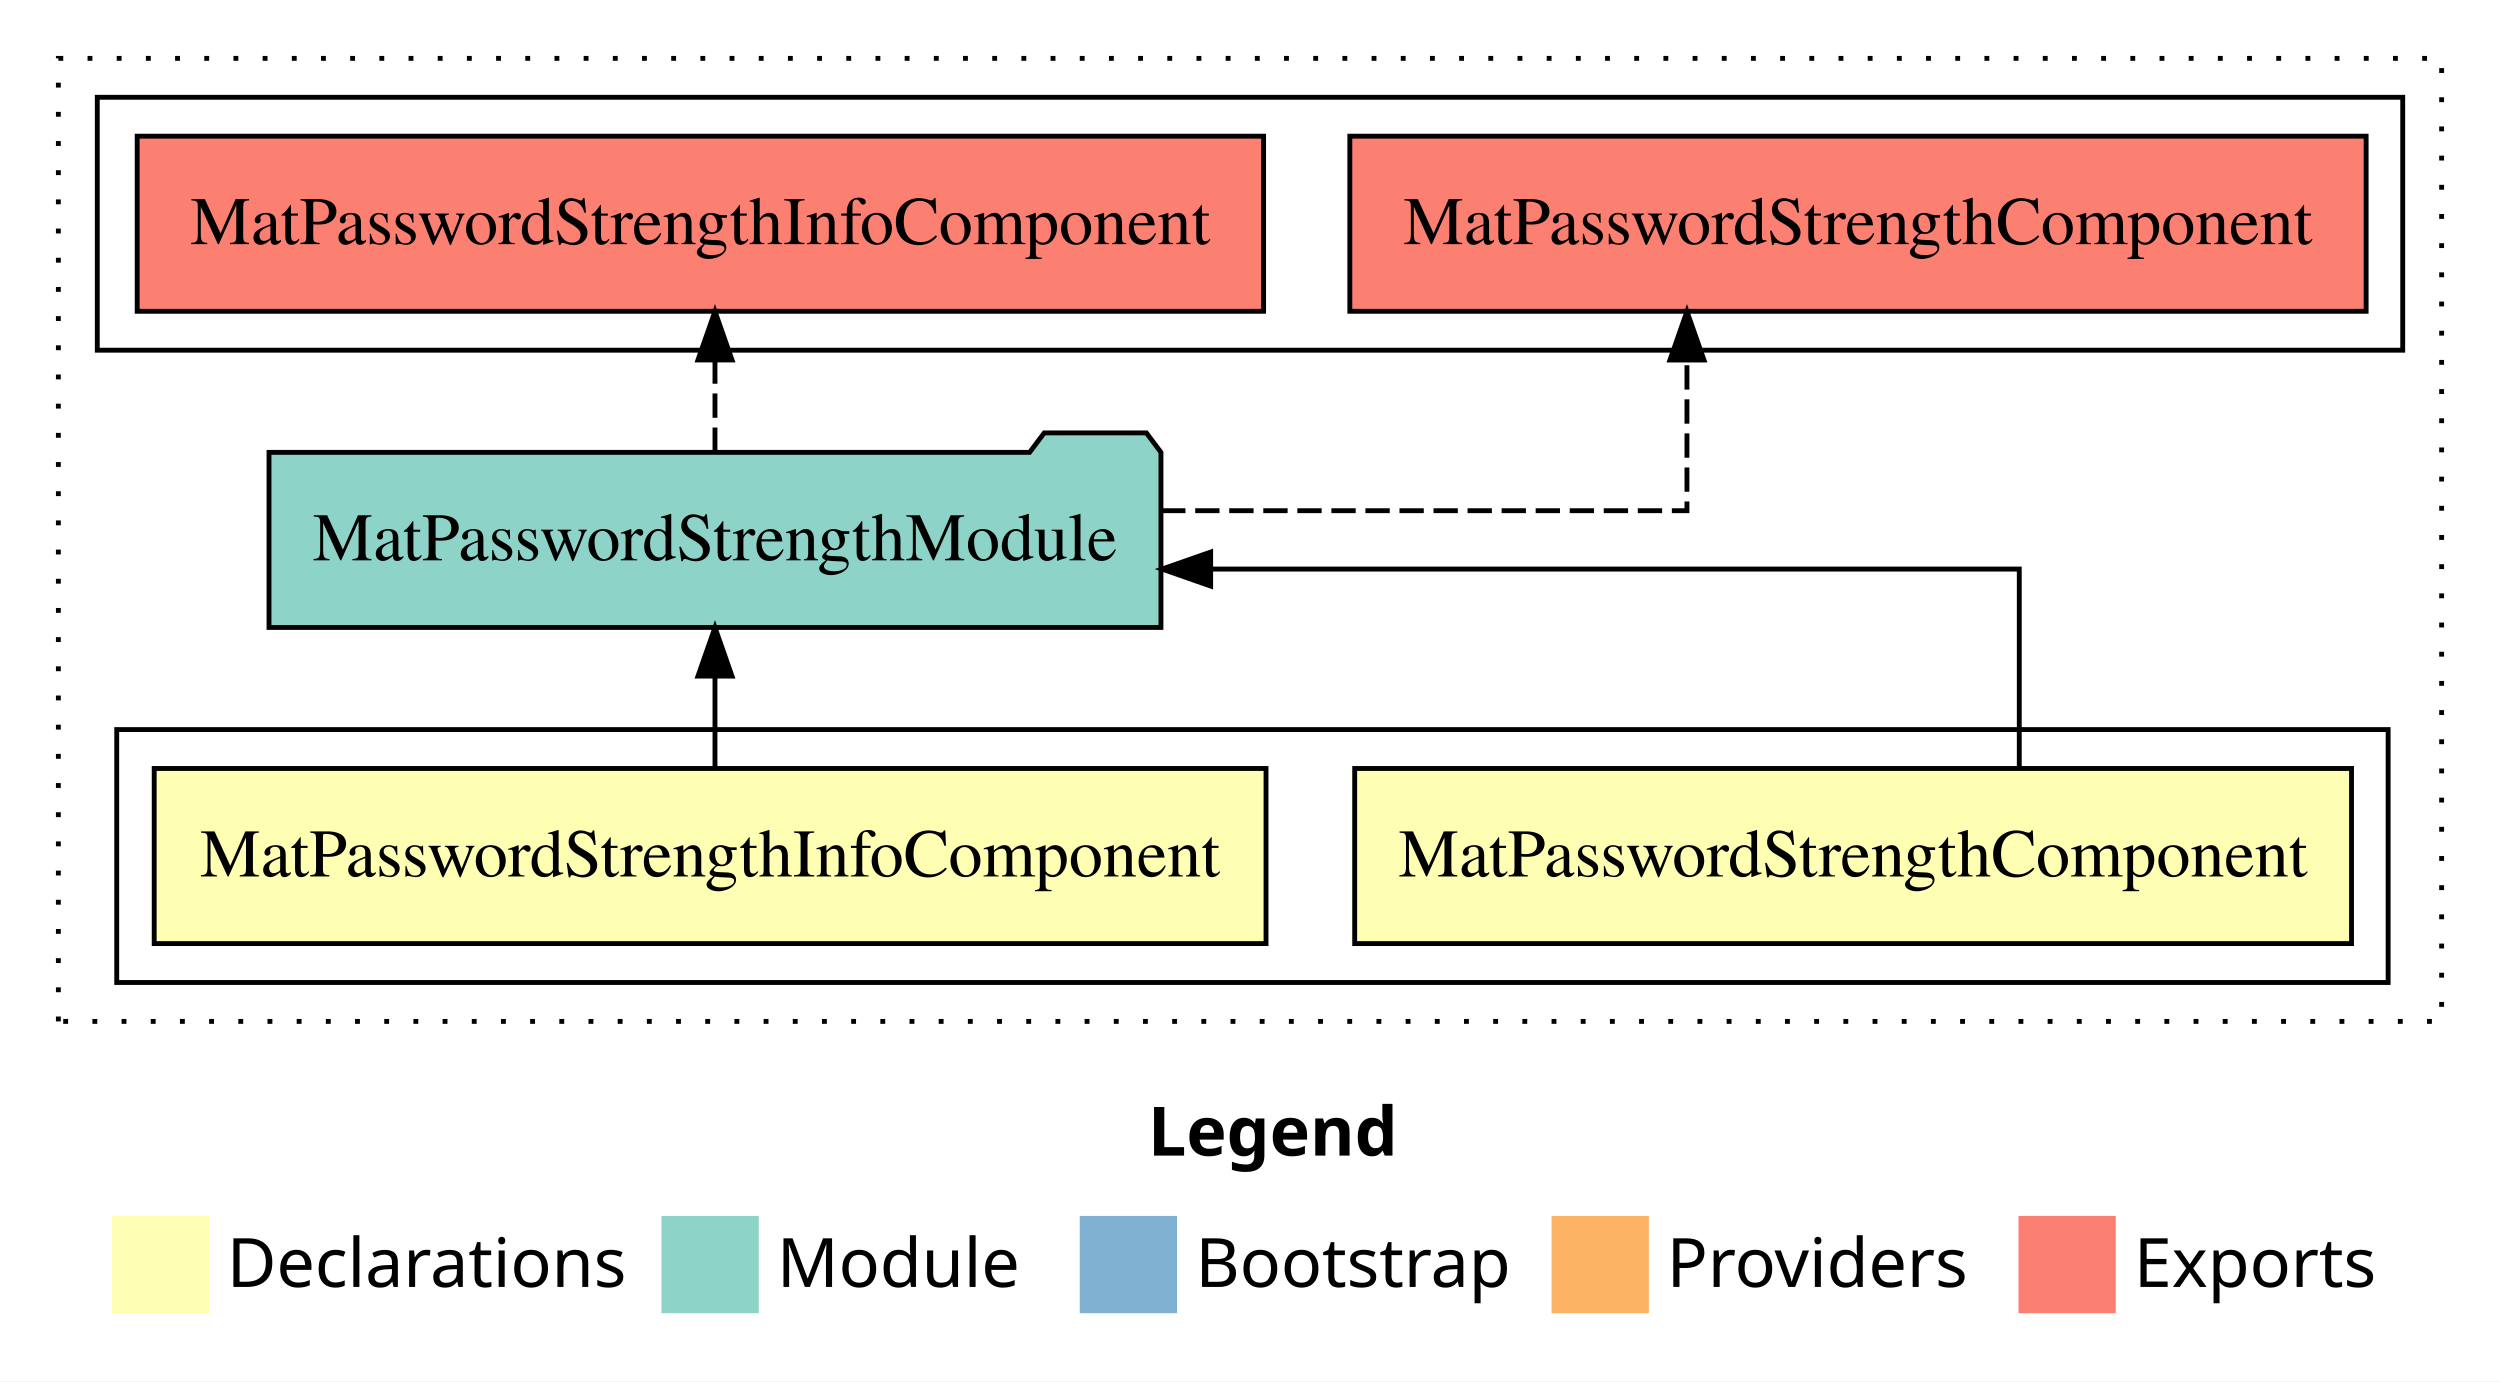
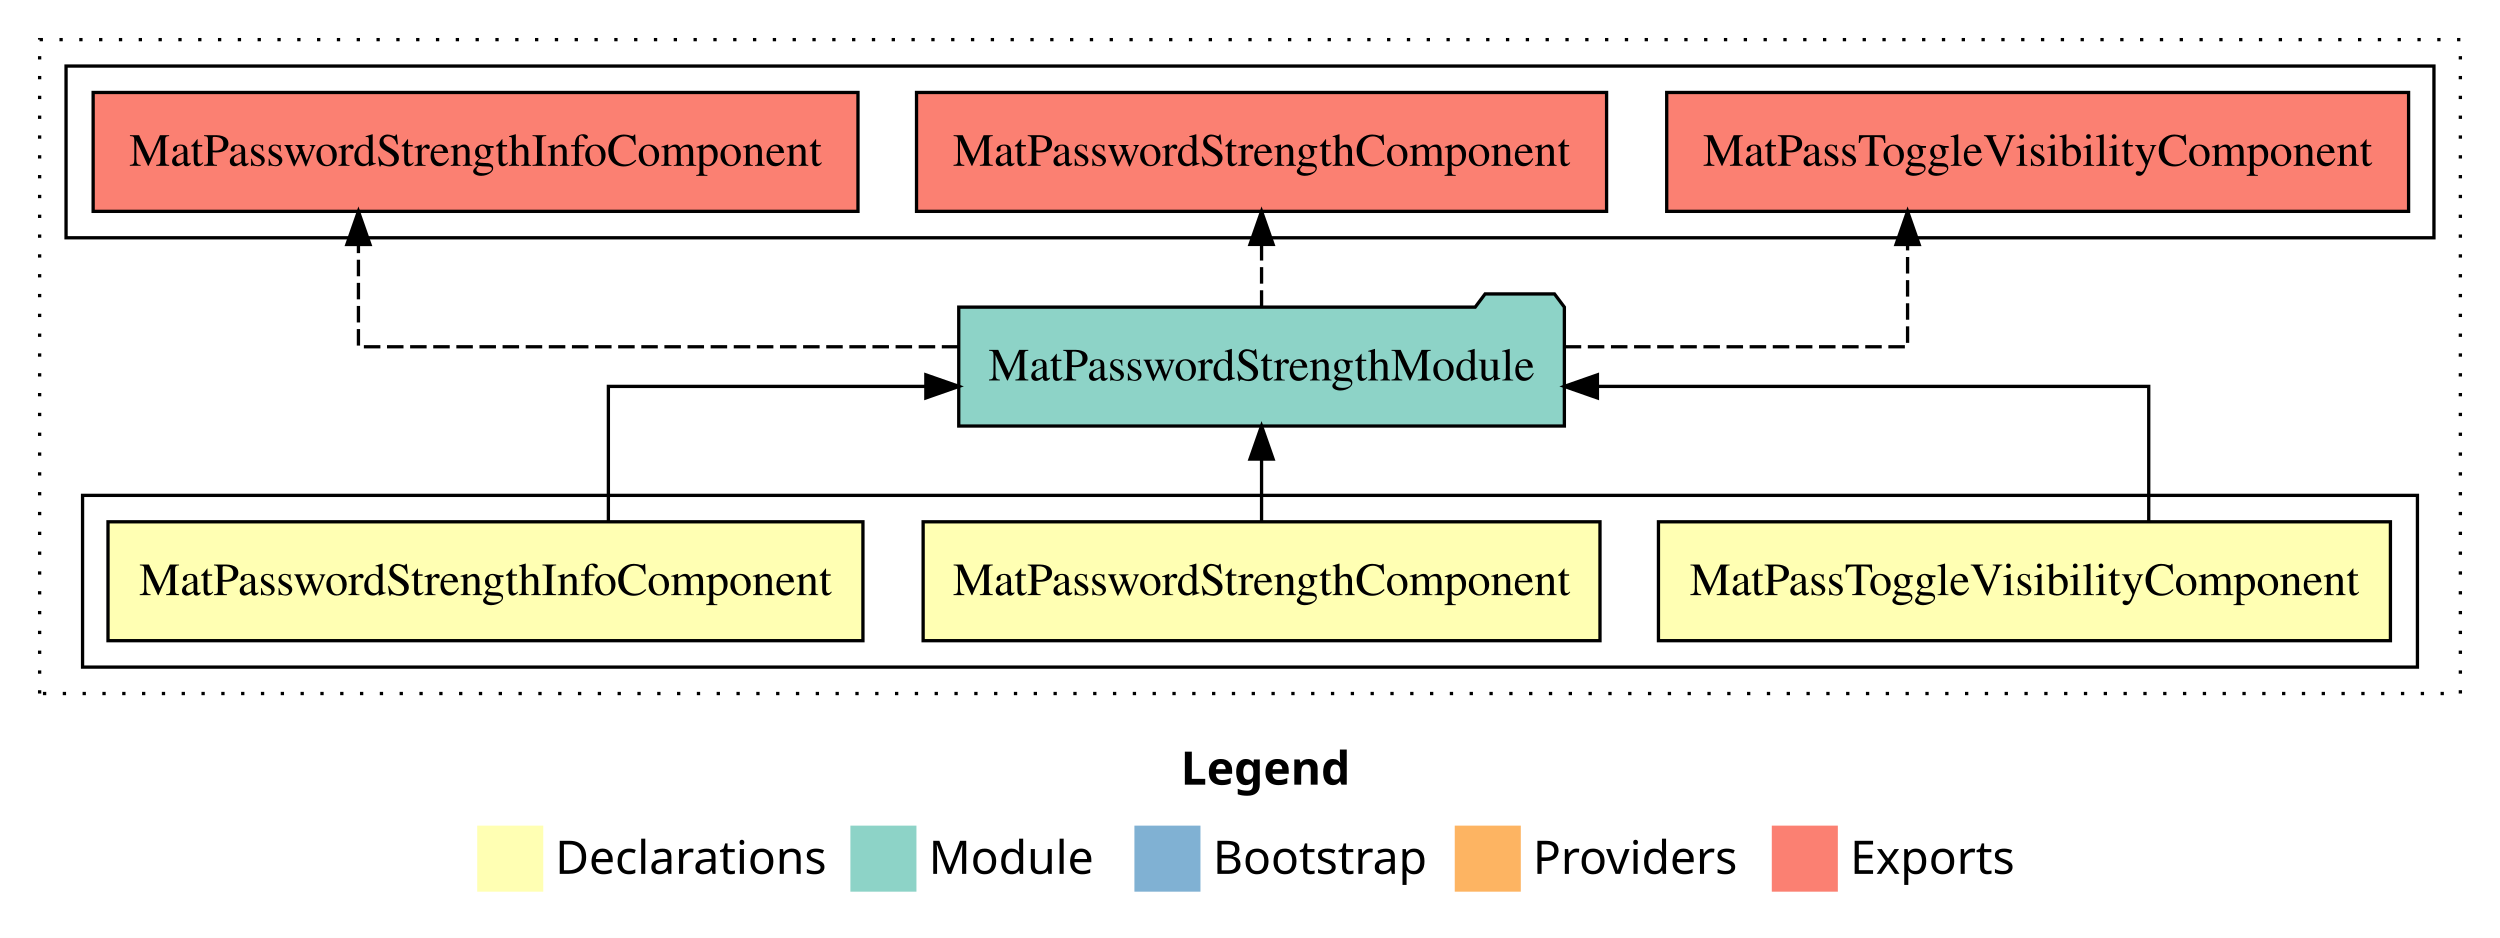
- <svg xmlns="http://www.w3.org/2000/svg" width="514pt" height="284pt" viewBox="0.00 0.00 514.00 284.00">
+ <svg xmlns="http://www.w3.org/2000/svg" width="757pt" height="284pt" viewBox="0.00 0.00 757.00 284.00">
  <g id="graph0" class="graph" transform="scale(1 1) rotate(0) translate(4 280)">
-     <polygon fill="#ffffff" stroke="transparent" points="-4,4 -4,-280 510,-280 510,4 -4,4" />
-     <text text-anchor="start" x="232.009" y="-42.4" font-family="sans-serif" font-weight="bold" font-size="14.00" fill="#000000">Legend</text>
-     <polygon fill="#ffffb3" stroke="transparent" points="19,-10 19,-30 39,-30 39,-10 19,-10" />
-     <text text-anchor="start" x="42.629" y="-15.4" font-family="sans-serif" font-size="14.00" fill="#000000">  Declarations</text>
-     <polygon fill="#8dd3c7" stroke="transparent" points="132,-10 132,-30 152,-30 152,-10 132,-10" />
-     <text text-anchor="start" x="155.725" y="-15.4" font-family="sans-serif" font-size="14.00" fill="#000000">  Module</text>
-     <polygon fill="#80b1d3" stroke="transparent" points="218,-10 218,-30 238,-30 238,-10 218,-10" />
-     <text text-anchor="start" x="241.781" y="-15.4" font-family="sans-serif" font-size="14.00" fill="#000000">  Bootstrap</text>
-     <polygon fill="#fdb462" stroke="transparent" points="315,-10 315,-30 335,-30 335,-10 315,-10" />
-     <text text-anchor="start" x="338.673" y="-15.4" font-family="sans-serif" font-size="14.00" fill="#000000">  Providers</text>
-     <polygon fill="#fb8072" stroke="transparent" points="411,-10 411,-30 431,-30 431,-10 411,-10" />
-     <text text-anchor="start" x="434.726" y="-15.4" font-family="sans-serif" font-size="14.00" fill="#000000">  Exports</text>
+     <polygon fill="#ffffff" stroke="transparent" points="-4,4 -4,-280 753,-280 753,4 -4,4" />
+     <text text-anchor="start" x="353.509" y="-42.4" font-family="sans-serif" font-weight="bold" font-size="14.00" fill="#000000">Legend</text>
+     <polygon fill="#ffffb3" stroke="transparent" points="140.5,-10 140.5,-30 160.5,-30 160.5,-10 140.5,-10" />
+     <text text-anchor="start" x="164.129" y="-15.4" font-family="sans-serif" font-size="14.00" fill="#000000">  Declarations</text>
+     <polygon fill="#8dd3c7" stroke="transparent" points="253.5,-10 253.5,-30 273.5,-30 273.5,-10 253.5,-10" />
+     <text text-anchor="start" x="277.225" y="-15.4" font-family="sans-serif" font-size="14.00" fill="#000000">  Module</text>
+     <polygon fill="#80b1d3" stroke="transparent" points="339.5,-10 339.5,-30 359.5,-30 359.5,-10 339.5,-10" />
+     <text text-anchor="start" x="363.281" y="-15.4" font-family="sans-serif" font-size="14.00" fill="#000000">  Bootstrap</text>
+     <polygon fill="#fdb462" stroke="transparent" points="436.5,-10 436.5,-30 456.5,-30 456.5,-10 436.5,-10" />
+     <text text-anchor="start" x="460.173" y="-15.4" font-family="sans-serif" font-size="14.00" fill="#000000">  Providers</text>
+     <polygon fill="#fb8072" stroke="transparent" points="532.5,-10 532.5,-30 552.5,-30 552.5,-10 532.5,-10" />
+     <text text-anchor="start" x="556.226" y="-15.4" font-family="sans-serif" font-size="14.00" fill="#000000">  Exports</text>
    <g id="clust1" class="cluster">
-       <polygon fill="none" stroke="#000000" stroke-dasharray="1,5" points="8,-70 8,-268 498,-268 498,-70 8,-70" />
+       <polygon fill="none" stroke="#000000" stroke-dasharray="1,5" points="8,-70 8,-268 741,-268 741,-70 8,-70" />
    </g>
    <g id="clust2" class="cluster">
-       <polygon fill="none" stroke="#000000" points="20,-78 20,-130 487,-130 487,-78 20,-78" />
+       <polygon fill="none" stroke="#000000" points="21,-78 21,-130 728,-130 728,-78 21,-78" />
    </g>
-     <g id="clust6" class="cluster">
-       <polygon fill="none" stroke="#000000" points="16,-208 16,-260 490,-260 490,-208 16,-208" />
+     <g id="clust7" class="cluster">
+       <polygon fill="none" stroke="#000000" points="16,-208 16,-260 733,-260 733,-208 16,-208" />
    </g>
    <g id="node1" class="node">
-       <polygon fill="#ffffb3" stroke="#000000" points="479.475,-122 274.525,-122 274.525,-86 479.475,-86 479.475,-122" />
-       <text text-anchor="middle" x="377" y="-99.8" font-family="Times,serif" font-size="14.00" fill="#000000">MatPasswordStrengthComponent</text>
+       <polygon fill="#ffffb3" stroke="#000000" points="719.821,-122 498.179,-122 498.179,-86 719.821,-86 719.821,-122" />
+       <text text-anchor="middle" x="609" y="-99.8" font-family="Times,serif" font-size="14.00" fill="#000000">MatPassToggleVisibilityComponent</text>
+     </g>
+     <g id="node4" class="node">
+       <polygon fill="#8dd3c7" stroke="#000000" points="469.692,-187 466.692,-191 445.692,-191 442.692,-187 286.308,-187 286.308,-151 469.692,-151 469.692,-187" />
+       <text text-anchor="middle" x="378" y="-164.8" font-family="Times,serif" font-size="14.00" fill="#000000">MatPasswordStrengthModule</text>
+     </g>
+     <g id="edge1" class="edge">
+       <path fill="none" stroke="#000000" d="M646.637,-122.022C646.637,-139.373 646.637,-163 646.637,-163 646.637,-163 479.698,-163 479.698,-163" />
+       <polygon fill="#000000" stroke="#000000" points="479.698,-159.5 469.698,-163 479.698,-166.5 479.698,-159.5" />
+     </g>
+     <g id="node2" class="node">
+       <polygon fill="#ffffb3" stroke="#000000" points="480.475,-122 275.525,-122 275.525,-86 480.475,-86 480.475,-122" />
+       <text text-anchor="middle" x="378" y="-99.8" font-family="Times,serif" font-size="14.00" fill="#000000">MatPasswordStrengthComponent</text>
+     </g>
+     <g id="edge2" class="edge">
+       <path fill="none" stroke="#000000" d="M378,-122.106C378,-122.106 378,-140.991 378,-140.991" />
+       <polygon fill="#000000" stroke="#000000" points="374.5,-140.991 378,-150.991 381.5,-140.991 374.5,-140.991" />
    </g>
    <g id="node3" class="node">
-       <polygon fill="#8dd3c7" stroke="#000000" points="234.692,-187 231.692,-191 210.692,-191 207.692,-187 51.308,-187 51.308,-151 234.692,-151 234.692,-187" />
-       <text text-anchor="middle" x="143" y="-164.8" font-family="Times,serif" font-size="14.00" fill="#000000">MatPasswordStrengthModule</text>
+       <polygon fill="#ffffb3" stroke="#000000" points="257.296,-122 28.704,-122 28.704,-86 257.296,-86 257.296,-122" />
+       <text text-anchor="middle" x="143" y="-99.8" font-family="Times,serif" font-size="14.00" fill="#000000">MatPasswordStrengthInfoComponent</text>
    </g>
-     <g id="edge1" class="edge">
-       <path fill="none" stroke="#000000" d="M411.163,-122.022C411.163,-139.373 411.163,-163 411.163,-163 411.163,-163 244.911,-163 244.911,-163" />
-       <polygon fill="#000000" stroke="#000000" points="244.911,-159.5 234.911,-163 244.911,-166.5 244.911,-159.5" />
+     <g id="edge3" class="edge">
+       <path fill="none" stroke="#000000" d="M180.216,-122.022C180.216,-139.373 180.216,-163 180.216,-163 180.216,-163 276.345,-163 276.345,-163" />
+       <polygon fill="#000000" stroke="#000000" points="276.345,-166.5 286.345,-163 276.345,-159.5 276.345,-166.5" />
    </g>
-     <g id="node2" class="node">
-       <polygon fill="#ffffb3" stroke="#000000" points="256.296,-122 27.704,-122 27.704,-86 256.296,-86 256.296,-122" />
-       <text text-anchor="middle" x="142" y="-99.8" font-family="Times,serif" font-size="14.00" fill="#000000">MatPasswordStrengthInfoComponent</text>
+     <g id="node5" class="node">
+       <polygon fill="#fb8072" stroke="#000000" points="725.321,-252 500.679,-252 500.679,-216 725.321,-216 725.321,-252" />
+       <text text-anchor="middle" x="613" y="-229.8" font-family="Times,serif" font-size="14.00" fill="#000000">MatPassToggleVisibilityComponent </text>
    </g>
-     <g id="edge2" class="edge">
-       <path fill="none" stroke="#000000" d="M143,-122.106C143,-122.106 143,-140.991 143,-140.991" />
-       <polygon fill="#000000" stroke="#000000" points="139.5,-140.991 143,-150.991 146.5,-140.991 139.5,-140.991" />
+     <g id="edge4" class="edge">
+       <path fill="none" stroke="#000000" stroke-dasharray="5,2" d="M469.793,-175C520.616,-175 573.613,-175 573.613,-175 573.613,-175 573.613,-205.977 573.613,-205.977" />
+       <polygon fill="#000000" stroke="#000000" points="570.113,-205.977 573.613,-215.977 577.113,-205.977 570.113,-205.977" />
    </g>
-     <g id="node4" class="node">
+     <g id="node6" class="node">
      <polygon fill="#fb8072" stroke="#000000" points="482.475,-252 273.525,-252 273.525,-216 482.475,-216 482.475,-252" />
      <text text-anchor="middle" x="378" y="-229.8" font-family="Times,serif" font-size="14.00" fill="#000000">MatPasswordStrengthComponent </text>
    </g>
-     <g id="edge3" class="edge">
-       <path fill="none" stroke="#000000" stroke-dasharray="5,2" d="M234.731,-175C287.264,-175 342.837,-175 342.837,-175 342.837,-175 342.837,-205.977 342.837,-205.977" />
-       <polygon fill="#000000" stroke="#000000" points="339.338,-205.977 342.837,-215.977 346.338,-205.977 339.338,-205.977" />
+     <g id="edge5" class="edge">
+       <path fill="none" stroke="#000000" stroke-dasharray="5,2" d="M378,-187.106C378,-187.106 378,-205.991 378,-205.991" />
+       <polygon fill="#000000" stroke="#000000" points="374.5,-205.991 378,-215.991 381.5,-205.991 374.5,-205.991" />
    </g>
-     <g id="node5" class="node">
+     <g id="node7" class="node">
      <polygon fill="#fb8072" stroke="#000000" points="255.796,-252 24.204,-252 24.204,-216 255.796,-216 255.796,-252" />
      <text text-anchor="middle" x="140" y="-229.8" font-family="Times,serif" font-size="14.00" fill="#000000">MatPasswordStrengthInfoComponent </text>
    </g>
-     <g id="edge4" class="edge">
-       <path fill="none" stroke="#000000" stroke-dasharray="5,2" d="M143,-187.106C143,-187.106 143,-205.991 143,-205.991" />
-       <polygon fill="#000000" stroke="#000000" points="139.5,-205.991 143,-215.991 146.5,-205.991 139.5,-205.991" />
+     <g id="edge6" class="edge">
+       <path fill="none" stroke="#000000" stroke-dasharray="5,2" d="M286.179,-175C206.734,-175 104.534,-175 104.534,-175 104.534,-175 104.534,-205.977 104.534,-205.977" />
+       <polygon fill="#000000" stroke="#000000" points="101.034,-205.977 104.534,-215.977 108.034,-205.977 101.034,-205.977" />
    </g>
  </g>
</svg>
